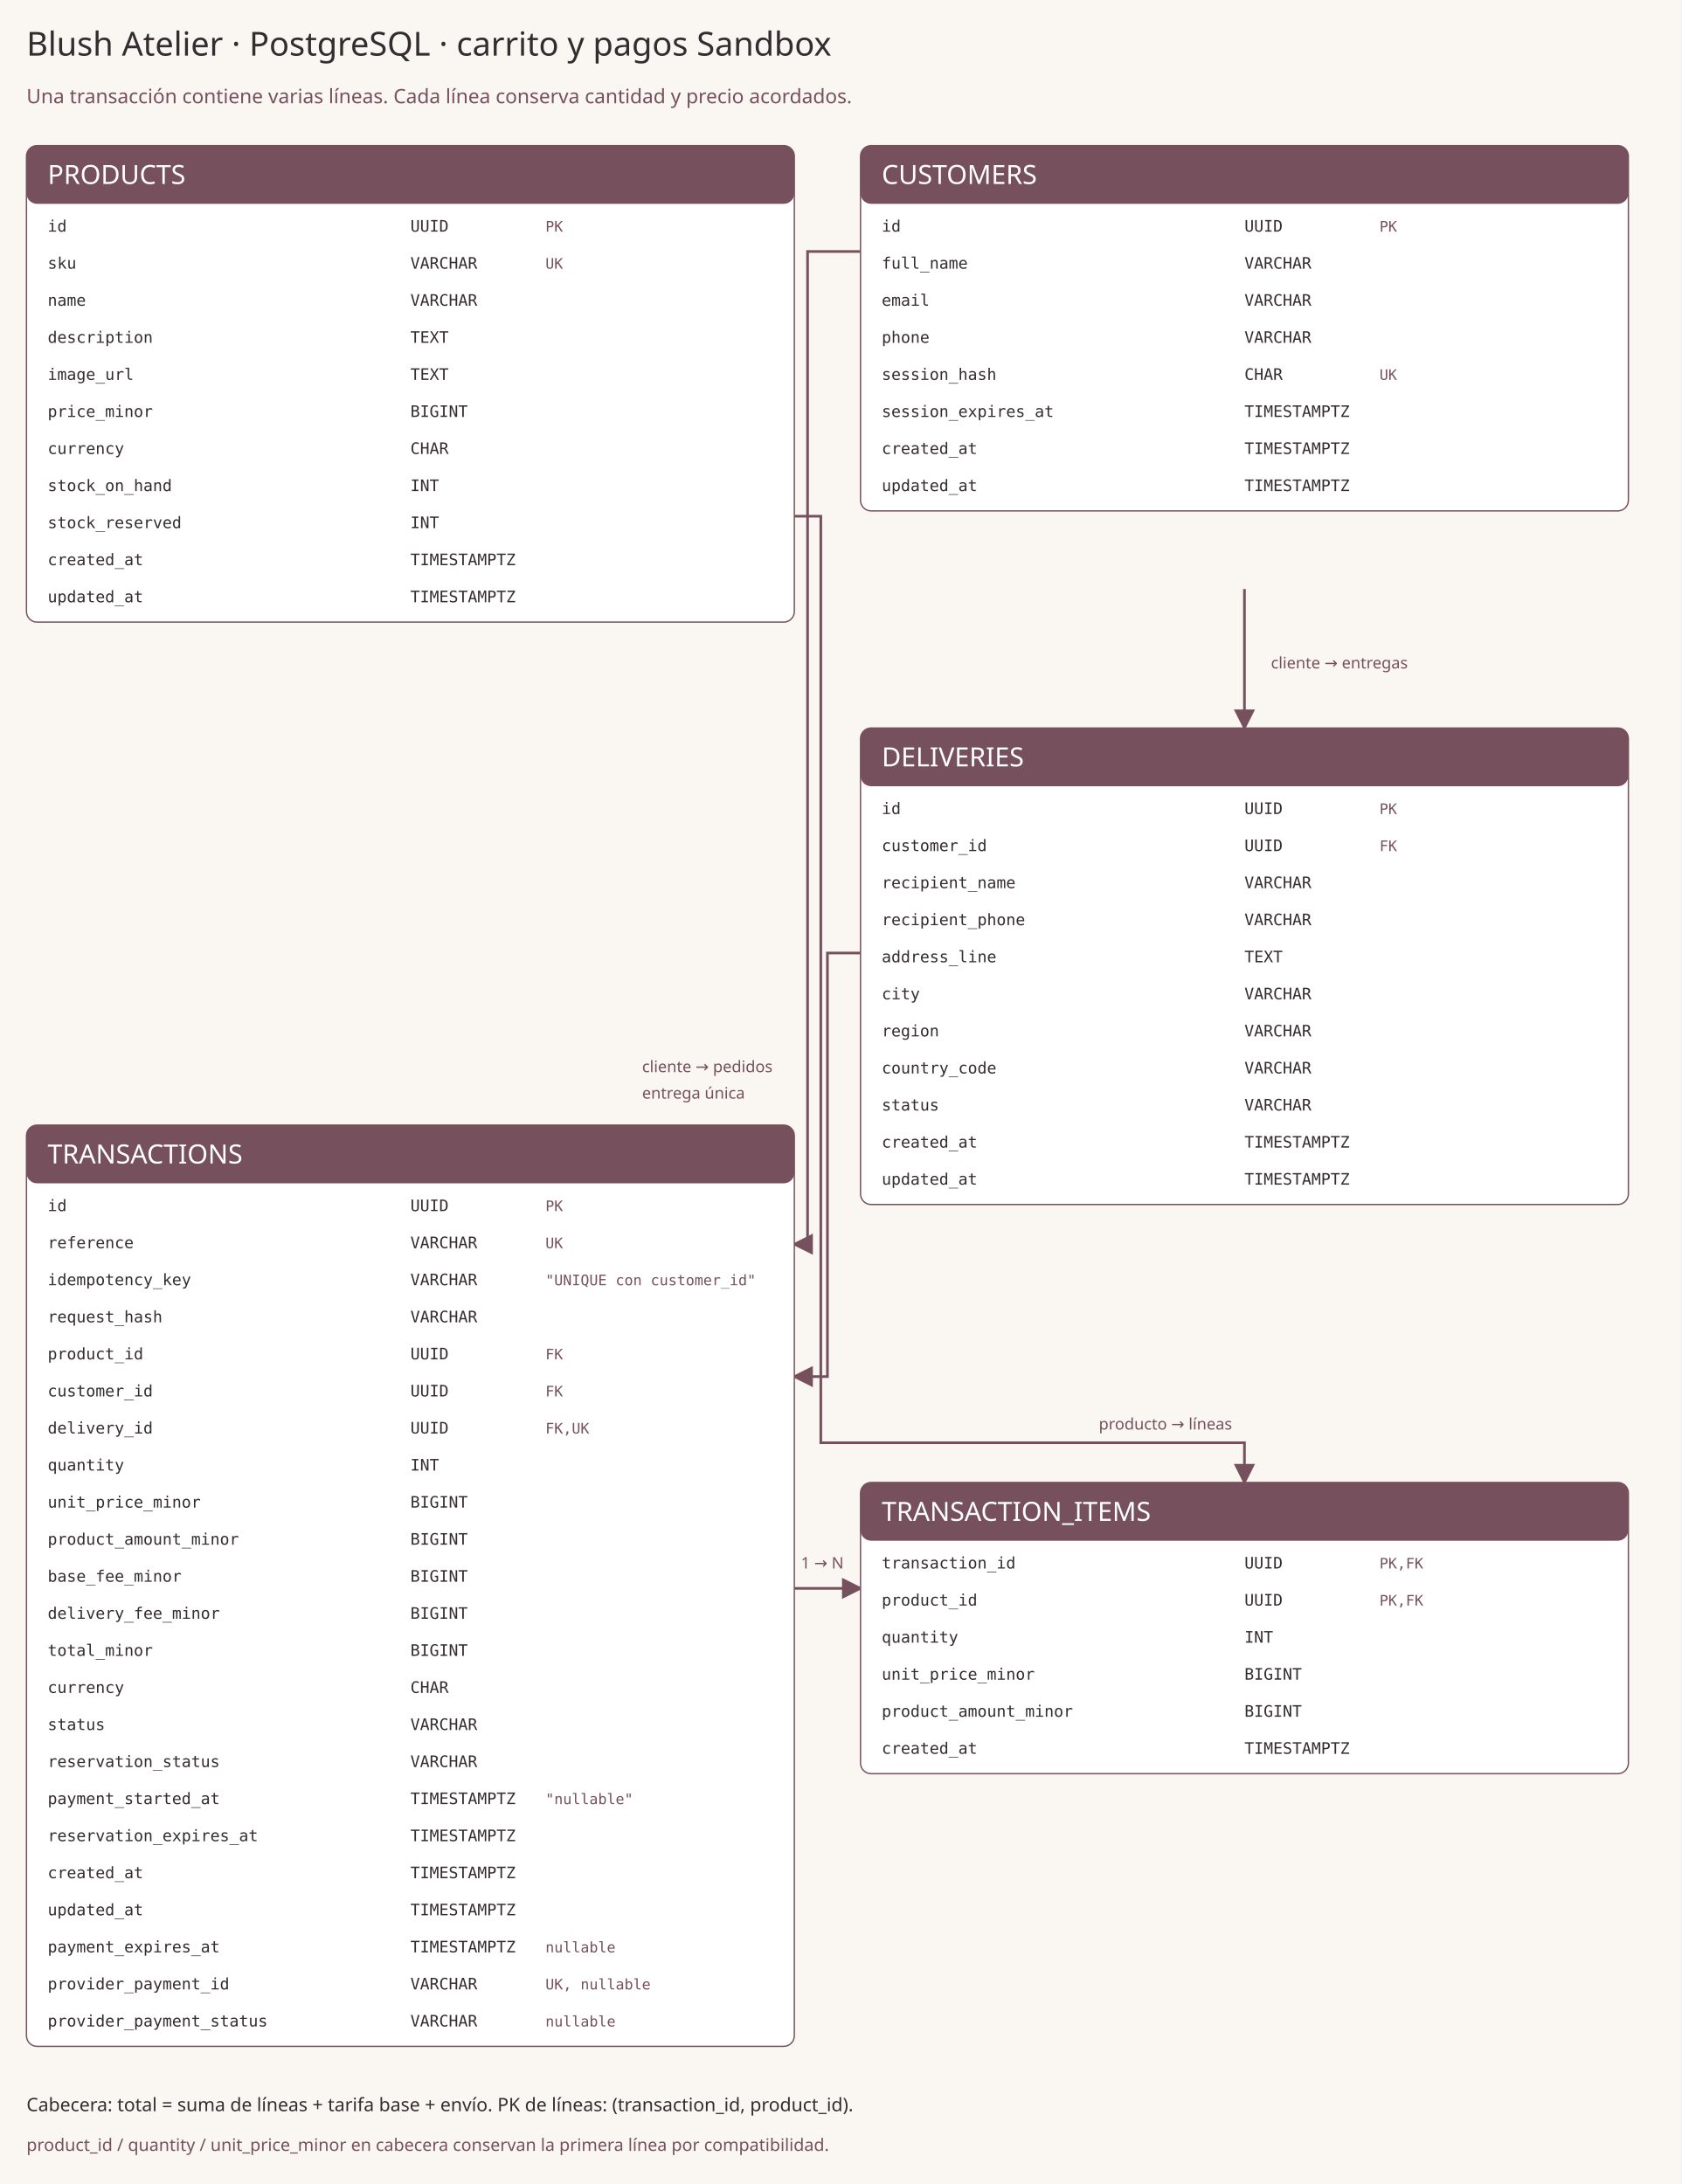
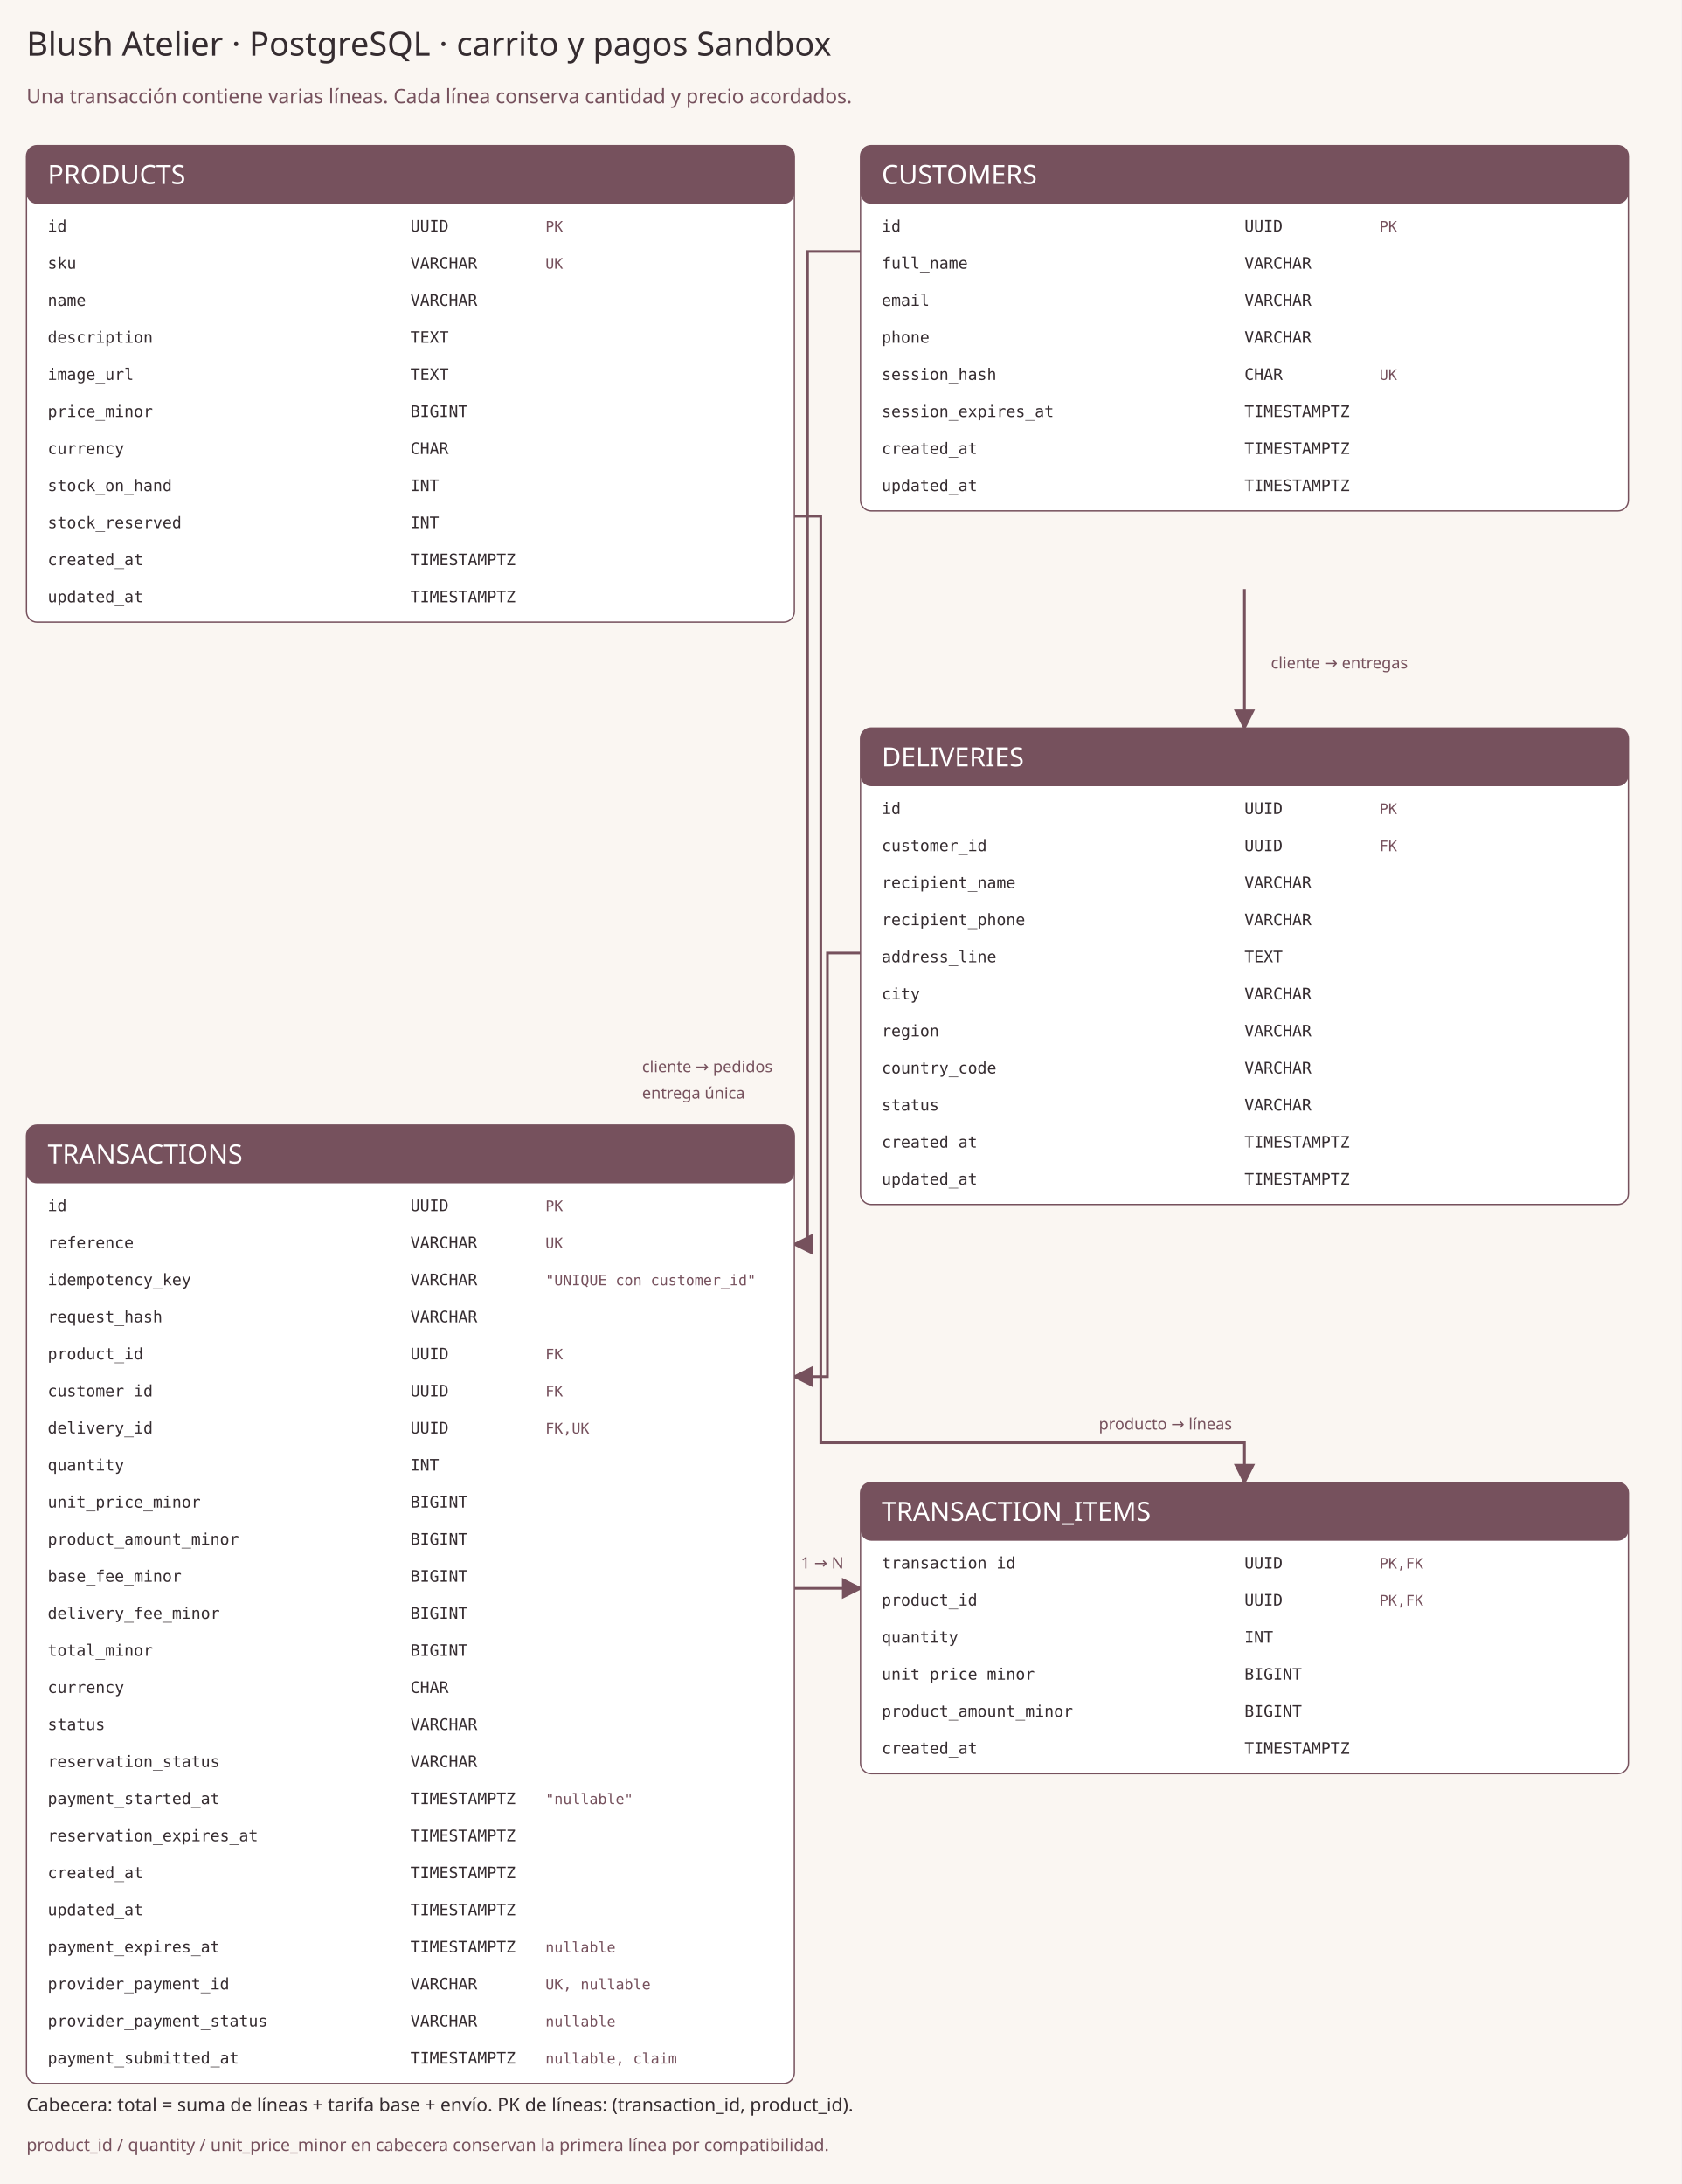
<svg xmlns="http://www.w3.org/2000/svg" width="1270" height="1650" viewBox="0 0 1270 1650" role="img" aria-labelledby="title desc">
  <rect width="100%" height="100%" fill="#faf6f2" />
  <text x="20" y="42" font-family="sans-serif" font-size="25" fill="#352c30">Blush Atelier · PostgreSQL · carrito y pagos Sandbox</text>
  <text x="20" y="78" font-family="sans-serif" font-size="15" fill="#76515d">Una transacción contiene varias líneas. Cada línea conserva cantidad y precio acordados.</text>
  <defs>
    <marker id="arrow" markerWidth="8" markerHeight="8" refX="7" refY="4" orient="auto">
      <path d="M0,0 L8,4 L0,8" fill="#76515d" />
    </marker>
  </defs>
  <path d="M650 190 H610 V940 H600" fill="none" stroke="#76515d" stroke-width="2" marker-end="url(#arrow)" />
  <text x="485" y="810" font-family="sans-serif" font-size="12" fill="#76515d">cliente → pedidos</text>
  <path d="M940 445 V550" fill="none" stroke="#76515d" stroke-width="2" marker-end="url(#arrow)" />
  <text x="960" y="505" font-family="sans-serif" font-size="12" fill="#76515d">cliente → entregas</text>
  <path d="M650 720 H625 V1040 H600" fill="none" stroke="#76515d" stroke-width="2" marker-end="url(#arrow)" />
  <text x="485" y="830" font-family="sans-serif" font-size="12" fill="#76515d">entrega única</text>
  <path d="M600 1200 H650" fill="none" stroke="#76515d" stroke-width="2" marker-end="url(#arrow)" />
  <text x="605" y="1185" font-family="sans-serif" font-size="12" fill="#76515d">1 → N</text>
  <path d="M600 390 H620 V1090 H940 V1120" fill="none" stroke="#76515d" stroke-width="2" marker-end="url(#arrow)" />
  <text x="830" y="1080" font-family="sans-serif" font-size="12" fill="#76515d">producto → líneas</text>
  <rect x="20" y="110" width="580" height="360" rx="8" fill="white" stroke="#76515d" />
  <rect x="20" y="110" width="580" height="44" rx="8" fill="#76515d" />
  <text x="36" y="139" font-family="sans-serif" font-size="20" fill="white">PRODUCTS</text>
  <text x="36" y="175" font-family="monospace" font-size="12" fill="#352c30">id</text>
  <text x="310" y="175" font-family="monospace" font-size="12" fill="#352c30">UUID</text>
  <text x="412" y="175" font-family="monospace" font-size="11" fill="#76515d">PK</text>
  <text x="36" y="203" font-family="monospace" font-size="12" fill="#352c30">sku</text>
  <text x="310" y="203" font-family="monospace" font-size="12" fill="#352c30">VARCHAR</text>
  <text x="412" y="203" font-family="monospace" font-size="11" fill="#76515d">UK</text>
  <text x="36" y="231" font-family="monospace" font-size="12" fill="#352c30">name</text>
  <text x="310" y="231" font-family="monospace" font-size="12" fill="#352c30">VARCHAR</text>
  <text x="412" y="231" font-family="monospace" font-size="11" fill="#76515d" />
  <text x="36" y="259" font-family="monospace" font-size="12" fill="#352c30">description</text>
  <text x="310" y="259" font-family="monospace" font-size="12" fill="#352c30">TEXT</text>
  <text x="412" y="259" font-family="monospace" font-size="11" fill="#76515d" />
  <text x="36" y="287" font-family="monospace" font-size="12" fill="#352c30">image_url</text>
  <text x="310" y="287" font-family="monospace" font-size="12" fill="#352c30">TEXT</text>
  <text x="412" y="287" font-family="monospace" font-size="11" fill="#76515d" />
  <text x="36" y="315" font-family="monospace" font-size="12" fill="#352c30">price_minor</text>
  <text x="310" y="315" font-family="monospace" font-size="12" fill="#352c30">BIGINT</text>
  <text x="412" y="315" font-family="monospace" font-size="11" fill="#76515d" />
  <text x="36" y="343" font-family="monospace" font-size="12" fill="#352c30">currency</text>
  <text x="310" y="343" font-family="monospace" font-size="12" fill="#352c30">CHAR</text>
  <text x="412" y="343" font-family="monospace" font-size="11" fill="#76515d" />
  <text x="36" y="371" font-family="monospace" font-size="12" fill="#352c30">stock_on_hand</text>
  <text x="310" y="371" font-family="monospace" font-size="12" fill="#352c30">INT</text>
  <text x="412" y="371" font-family="monospace" font-size="11" fill="#76515d" />
  <text x="36" y="399" font-family="monospace" font-size="12" fill="#352c30">stock_reserved</text>
  <text x="310" y="399" font-family="monospace" font-size="12" fill="#352c30">INT</text>
  <text x="412" y="399" font-family="monospace" font-size="11" fill="#76515d" />
  <text x="36" y="427" font-family="monospace" font-size="12" fill="#352c30">created_at</text>
  <text x="310" y="427" font-family="monospace" font-size="12" fill="#352c30">TIMESTAMPTZ</text>
  <text x="412" y="427" font-family="monospace" font-size="11" fill="#76515d" />
  <text x="36" y="455" font-family="monospace" font-size="12" fill="#352c30">updated_at</text>
  <text x="310" y="455" font-family="monospace" font-size="12" fill="#352c30">TIMESTAMPTZ</text>
  <text x="412" y="455" font-family="monospace" font-size="11" fill="#76515d" />
  <rect x="650" y="110" width="580" height="276" rx="8" fill="white" stroke="#76515d" />
  <rect x="650" y="110" width="580" height="44" rx="8" fill="#76515d" />
  <text x="666" y="139" font-family="sans-serif" font-size="20" fill="white">CUSTOMERS</text>
  <text x="666" y="175" font-family="monospace" font-size="12" fill="#352c30">id</text>
  <text x="940" y="175" font-family="monospace" font-size="12" fill="#352c30">UUID</text>
  <text x="1042" y="175" font-family="monospace" font-size="11" fill="#76515d">PK</text>
  <text x="666" y="203" font-family="monospace" font-size="12" fill="#352c30">full_name</text>
  <text x="940" y="203" font-family="monospace" font-size="12" fill="#352c30">VARCHAR</text>
  <text x="1042" y="203" font-family="monospace" font-size="11" fill="#76515d" />
  <text x="666" y="231" font-family="monospace" font-size="12" fill="#352c30">email</text>
  <text x="940" y="231" font-family="monospace" font-size="12" fill="#352c30">VARCHAR</text>
  <text x="1042" y="231" font-family="monospace" font-size="11" fill="#76515d" />
  <text x="666" y="259" font-family="monospace" font-size="12" fill="#352c30">phone</text>
  <text x="940" y="259" font-family="monospace" font-size="12" fill="#352c30">VARCHAR</text>
  <text x="1042" y="259" font-family="monospace" font-size="11" fill="#76515d" />
  <text x="666" y="287" font-family="monospace" font-size="12" fill="#352c30">session_hash</text>
  <text x="940" y="287" font-family="monospace" font-size="12" fill="#352c30">CHAR</text>
  <text x="1042" y="287" font-family="monospace" font-size="11" fill="#76515d">UK</text>
  <text x="666" y="315" font-family="monospace" font-size="12" fill="#352c30">session_expires_at</text>
  <text x="940" y="315" font-family="monospace" font-size="12" fill="#352c30">TIMESTAMPTZ</text>
  <text x="1042" y="315" font-family="monospace" font-size="11" fill="#76515d" />
  <text x="666" y="343" font-family="monospace" font-size="12" fill="#352c30">created_at</text>
  <text x="940" y="343" font-family="monospace" font-size="12" fill="#352c30">TIMESTAMPTZ</text>
  <text x="1042" y="343" font-family="monospace" font-size="11" fill="#76515d" />
  <text x="666" y="371" font-family="monospace" font-size="12" fill="#352c30">updated_at</text>
  <text x="940" y="371" font-family="monospace" font-size="12" fill="#352c30">TIMESTAMPTZ</text>
  <text x="1042" y="371" font-family="monospace" font-size="11" fill="#76515d" />
  <rect x="650" y="550" width="580" height="360" rx="8" fill="white" stroke="#76515d" />
  <rect x="650" y="550" width="580" height="44" rx="8" fill="#76515d" />
  <text x="666" y="579" font-family="sans-serif" font-size="20" fill="white">DELIVERIES</text>
  <text x="666" y="615" font-family="monospace" font-size="12" fill="#352c30">id</text>
  <text x="940" y="615" font-family="monospace" font-size="12" fill="#352c30">UUID</text>
  <text x="1042" y="615" font-family="monospace" font-size="11" fill="#76515d">PK</text>
  <text x="666" y="643" font-family="monospace" font-size="12" fill="#352c30">customer_id</text>
  <text x="940" y="643" font-family="monospace" font-size="12" fill="#352c30">UUID</text>
  <text x="1042" y="643" font-family="monospace" font-size="11" fill="#76515d">FK</text>
  <text x="666" y="671" font-family="monospace" font-size="12" fill="#352c30">recipient_name</text>
  <text x="940" y="671" font-family="monospace" font-size="12" fill="#352c30">VARCHAR</text>
  <text x="1042" y="671" font-family="monospace" font-size="11" fill="#76515d" />
  <text x="666" y="699" font-family="monospace" font-size="12" fill="#352c30">recipient_phone</text>
  <text x="940" y="699" font-family="monospace" font-size="12" fill="#352c30">VARCHAR</text>
  <text x="1042" y="699" font-family="monospace" font-size="11" fill="#76515d" />
  <text x="666" y="727" font-family="monospace" font-size="12" fill="#352c30">address_line</text>
  <text x="940" y="727" font-family="monospace" font-size="12" fill="#352c30">TEXT</text>
  <text x="1042" y="727" font-family="monospace" font-size="11" fill="#76515d" />
  <text x="666" y="755" font-family="monospace" font-size="12" fill="#352c30">city</text>
  <text x="940" y="755" font-family="monospace" font-size="12" fill="#352c30">VARCHAR</text>
  <text x="1042" y="755" font-family="monospace" font-size="11" fill="#76515d" />
  <text x="666" y="783" font-family="monospace" font-size="12" fill="#352c30">region</text>
  <text x="940" y="783" font-family="monospace" font-size="12" fill="#352c30">VARCHAR</text>
  <text x="1042" y="783" font-family="monospace" font-size="11" fill="#76515d" />
  <text x="666" y="811" font-family="monospace" font-size="12" fill="#352c30">country_code</text>
  <text x="940" y="811" font-family="monospace" font-size="12" fill="#352c30">VARCHAR</text>
  <text x="1042" y="811" font-family="monospace" font-size="11" fill="#76515d" />
  <text x="666" y="839" font-family="monospace" font-size="12" fill="#352c30">status</text>
  <text x="940" y="839" font-family="monospace" font-size="12" fill="#352c30">VARCHAR</text>
  <text x="1042" y="839" font-family="monospace" font-size="11" fill="#76515d" />
  <text x="666" y="867" font-family="monospace" font-size="12" fill="#352c30">created_at</text>
  <text x="940" y="867" font-family="monospace" font-size="12" fill="#352c30">TIMESTAMPTZ</text>
  <text x="1042" y="867" font-family="monospace" font-size="11" fill="#76515d" />
  <text x="666" y="895" font-family="monospace" font-size="12" fill="#352c30">updated_at</text>
  <text x="940" y="895" font-family="monospace" font-size="12" fill="#352c30">TIMESTAMPTZ</text>
  <text x="1042" y="895" font-family="monospace" font-size="11" fill="#76515d" />
-   <rect x="20" y="850" width="580" height="696" rx="8" fill="white" stroke="#76515d" />
+   <rect x="20" y="850" width="580" height="724" rx="8" fill="white" stroke="#76515d" />
  <rect x="20" y="850" width="580" height="44" rx="8" fill="#76515d" />
  <text x="36" y="879" font-family="sans-serif" font-size="20" fill="white">TRANSACTIONS</text>
  <text x="36" y="915" font-family="monospace" font-size="12" fill="#352c30">id</text>
  <text x="310" y="915" font-family="monospace" font-size="12" fill="#352c30">UUID</text>
  <text x="412" y="915" font-family="monospace" font-size="11" fill="#76515d">PK</text>
  <text x="36" y="943" font-family="monospace" font-size="12" fill="#352c30">reference</text>
  <text x="310" y="943" font-family="monospace" font-size="12" fill="#352c30">VARCHAR</text>
  <text x="412" y="943" font-family="monospace" font-size="11" fill="#76515d">UK</text>
  <text x="36" y="971" font-family="monospace" font-size="12" fill="#352c30">idempotency_key</text>
  <text x="310" y="971" font-family="monospace" font-size="12" fill="#352c30">VARCHAR</text>
  <text x="412" y="971" font-family="monospace" font-size="11" fill="#76515d">"UNIQUE con customer_id"</text>
  <text x="36" y="999" font-family="monospace" font-size="12" fill="#352c30">request_hash</text>
  <text x="310" y="999" font-family="monospace" font-size="12" fill="#352c30">VARCHAR</text>
  <text x="412" y="999" font-family="monospace" font-size="11" fill="#76515d" />
  <text x="36" y="1027" font-family="monospace" font-size="12" fill="#352c30">product_id</text>
  <text x="310" y="1027" font-family="monospace" font-size="12" fill="#352c30">UUID</text>
  <text x="412" y="1027" font-family="monospace" font-size="11" fill="#76515d">FK</text>
  <text x="36" y="1055" font-family="monospace" font-size="12" fill="#352c30">customer_id</text>
  <text x="310" y="1055" font-family="monospace" font-size="12" fill="#352c30">UUID</text>
  <text x="412" y="1055" font-family="monospace" font-size="11" fill="#76515d">FK</text>
  <text x="36" y="1083" font-family="monospace" font-size="12" fill="#352c30">delivery_id</text>
  <text x="310" y="1083" font-family="monospace" font-size="12" fill="#352c30">UUID</text>
  <text x="412" y="1083" font-family="monospace" font-size="11" fill="#76515d">FK,UK</text>
  <text x="36" y="1111" font-family="monospace" font-size="12" fill="#352c30">quantity</text>
  <text x="310" y="1111" font-family="monospace" font-size="12" fill="#352c30">INT</text>
  <text x="412" y="1111" font-family="monospace" font-size="11" fill="#76515d" />
  <text x="36" y="1139" font-family="monospace" font-size="12" fill="#352c30">unit_price_minor</text>
  <text x="310" y="1139" font-family="monospace" font-size="12" fill="#352c30">BIGINT</text>
  <text x="412" y="1139" font-family="monospace" font-size="11" fill="#76515d" />
  <text x="36" y="1167" font-family="monospace" font-size="12" fill="#352c30">product_amount_minor</text>
  <text x="310" y="1167" font-family="monospace" font-size="12" fill="#352c30">BIGINT</text>
  <text x="412" y="1167" font-family="monospace" font-size="11" fill="#76515d" />
  <text x="36" y="1195" font-family="monospace" font-size="12" fill="#352c30">base_fee_minor</text>
  <text x="310" y="1195" font-family="monospace" font-size="12" fill="#352c30">BIGINT</text>
  <text x="412" y="1195" font-family="monospace" font-size="11" fill="#76515d" />
  <text x="36" y="1223" font-family="monospace" font-size="12" fill="#352c30">delivery_fee_minor</text>
  <text x="310" y="1223" font-family="monospace" font-size="12" fill="#352c30">BIGINT</text>
  <text x="412" y="1223" font-family="monospace" font-size="11" fill="#76515d" />
  <text x="36" y="1251" font-family="monospace" font-size="12" fill="#352c30">total_minor</text>
  <text x="310" y="1251" font-family="monospace" font-size="12" fill="#352c30">BIGINT</text>
  <text x="412" y="1251" font-family="monospace" font-size="11" fill="#76515d" />
  <text x="36" y="1279" font-family="monospace" font-size="12" fill="#352c30">currency</text>
  <text x="310" y="1279" font-family="monospace" font-size="12" fill="#352c30">CHAR</text>
  <text x="412" y="1279" font-family="monospace" font-size="11" fill="#76515d" />
  <text x="36" y="1307" font-family="monospace" font-size="12" fill="#352c30">status</text>
  <text x="310" y="1307" font-family="monospace" font-size="12" fill="#352c30">VARCHAR</text>
  <text x="412" y="1307" font-family="monospace" font-size="11" fill="#76515d" />
  <text x="36" y="1335" font-family="monospace" font-size="12" fill="#352c30">reservation_status</text>
  <text x="310" y="1335" font-family="monospace" font-size="12" fill="#352c30">VARCHAR</text>
  <text x="412" y="1335" font-family="monospace" font-size="11" fill="#76515d" />
  <text x="36" y="1363" font-family="monospace" font-size="12" fill="#352c30">payment_started_at</text>
  <text x="310" y="1363" font-family="monospace" font-size="12" fill="#352c30">TIMESTAMPTZ</text>
  <text x="412" y="1363" font-family="monospace" font-size="11" fill="#76515d">"nullable"</text>
  <text x="36" y="1391" font-family="monospace" font-size="12" fill="#352c30">reservation_expires_at</text>
  <text x="310" y="1391" font-family="monospace" font-size="12" fill="#352c30">TIMESTAMPTZ</text>
  <text x="412" y="1391" font-family="monospace" font-size="11" fill="#76515d" />
  <text x="36" y="1419" font-family="monospace" font-size="12" fill="#352c30">created_at</text>
  <text x="310" y="1419" font-family="monospace" font-size="12" fill="#352c30">TIMESTAMPTZ</text>
  <text x="412" y="1419" font-family="monospace" font-size="11" fill="#76515d" />
  <text x="36" y="1447" font-family="monospace" font-size="12" fill="#352c30">updated_at</text>
  <text x="310" y="1447" font-family="monospace" font-size="12" fill="#352c30">TIMESTAMPTZ</text>
  <text x="412" y="1447" font-family="monospace" font-size="11" fill="#76515d" />
  <text x="36" y="1475" font-family="monospace" font-size="12" fill="#352c30">payment_expires_at</text>
  <text x="310" y="1475" font-family="monospace" font-size="12" fill="#352c30">TIMESTAMPTZ</text>
  <text x="412" y="1475" font-family="monospace" font-size="11" fill="#76515d">nullable</text>
  <text x="36" y="1503" font-family="monospace" font-size="12" fill="#352c30">provider_payment_id</text>
  <text x="310" y="1503" font-family="monospace" font-size="12" fill="#352c30">VARCHAR</text>
  <text x="412" y="1503" font-family="monospace" font-size="11" fill="#76515d">UK, nullable</text>
  <text x="36" y="1531" font-family="monospace" font-size="12" fill="#352c30">provider_payment_status</text>
  <text x="310" y="1531" font-family="monospace" font-size="12" fill="#352c30">VARCHAR</text>
  <text x="412" y="1531" font-family="monospace" font-size="11" fill="#76515d">nullable</text>
+   <text x="36" y="1559" font-family="monospace" font-size="12" fill="#352c30">payment_submitted_at</text>
+   <text x="310" y="1559" font-family="monospace" font-size="12" fill="#352c30">TIMESTAMPTZ</text>
+   <text x="412" y="1559" font-family="monospace" font-size="11" fill="#76515d">nullable, claim</text>
  <rect x="650" y="1120" width="580" height="220" rx="8" fill="white" stroke="#76515d" />
  <rect x="650" y="1120" width="580" height="44" rx="8" fill="#76515d" />
  <text x="666" y="1149" font-family="sans-serif" font-size="20" fill="white">TRANSACTION_ITEMS</text>
  <text x="666" y="1185" font-family="monospace" font-size="12" fill="#352c30">transaction_id</text>
  <text x="940" y="1185" font-family="monospace" font-size="12" fill="#352c30">UUID</text>
  <text x="1042" y="1185" font-family="monospace" font-size="11" fill="#76515d">PK,FK</text>
  <text x="666" y="1213" font-family="monospace" font-size="12" fill="#352c30">product_id</text>
  <text x="940" y="1213" font-family="monospace" font-size="12" fill="#352c30">UUID</text>
  <text x="1042" y="1213" font-family="monospace" font-size="11" fill="#76515d">PK,FK</text>
  <text x="666" y="1241" font-family="monospace" font-size="12" fill="#352c30">quantity</text>
  <text x="940" y="1241" font-family="monospace" font-size="12" fill="#352c30">INT</text>
  <text x="1042" y="1241" font-family="monospace" font-size="11" fill="#76515d" />
  <text x="666" y="1269" font-family="monospace" font-size="12" fill="#352c30">unit_price_minor</text>
  <text x="940" y="1269" font-family="monospace" font-size="12" fill="#352c30">BIGINT</text>
  <text x="1042" y="1269" font-family="monospace" font-size="11" fill="#76515d" />
  <text x="666" y="1297" font-family="monospace" font-size="12" fill="#352c30">product_amount_minor</text>
  <text x="940" y="1297" font-family="monospace" font-size="12" fill="#352c30">BIGINT</text>
  <text x="1042" y="1297" font-family="monospace" font-size="11" fill="#76515d" />
  <text x="666" y="1325" font-family="monospace" font-size="12" fill="#352c30">created_at</text>
  <text x="940" y="1325" font-family="monospace" font-size="12" fill="#352c30">TIMESTAMPTZ</text>
  <text x="1042" y="1325" font-family="monospace" font-size="11" fill="#76515d" />
  <text x="20" y="1595" font-family="sans-serif" font-size="14" fill="#352c30">Cabecera: total = suma de líneas + tarifa base + envío. PK de líneas: (transaction_id, product_id).</text>
  <text x="20" y="1625" font-family="sans-serif" font-size="13" fill="#76515d">product_id / quantity / unit_price_minor en cabecera conservan la primera línea por compatibilidad.</text>
</svg>
